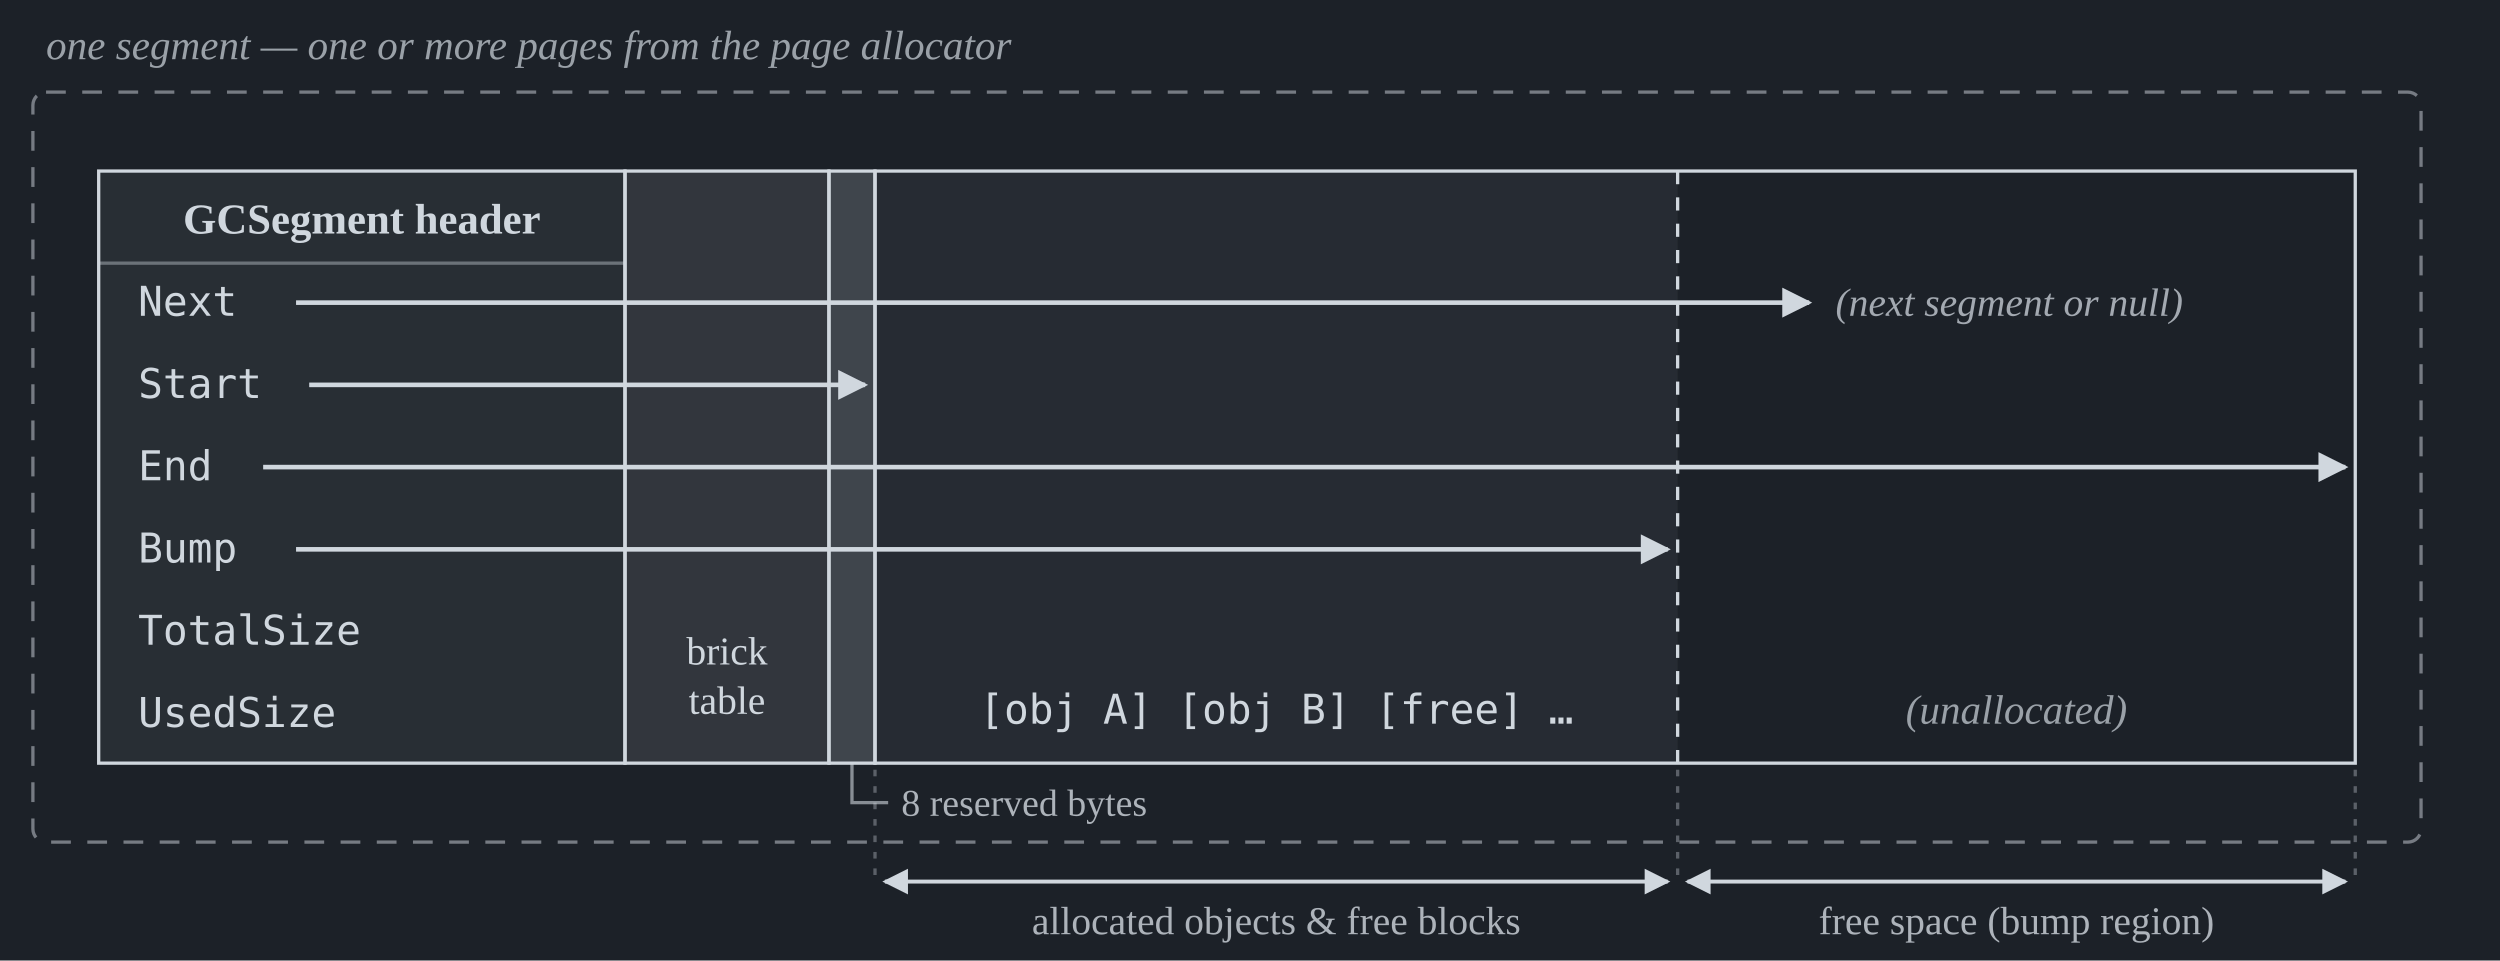
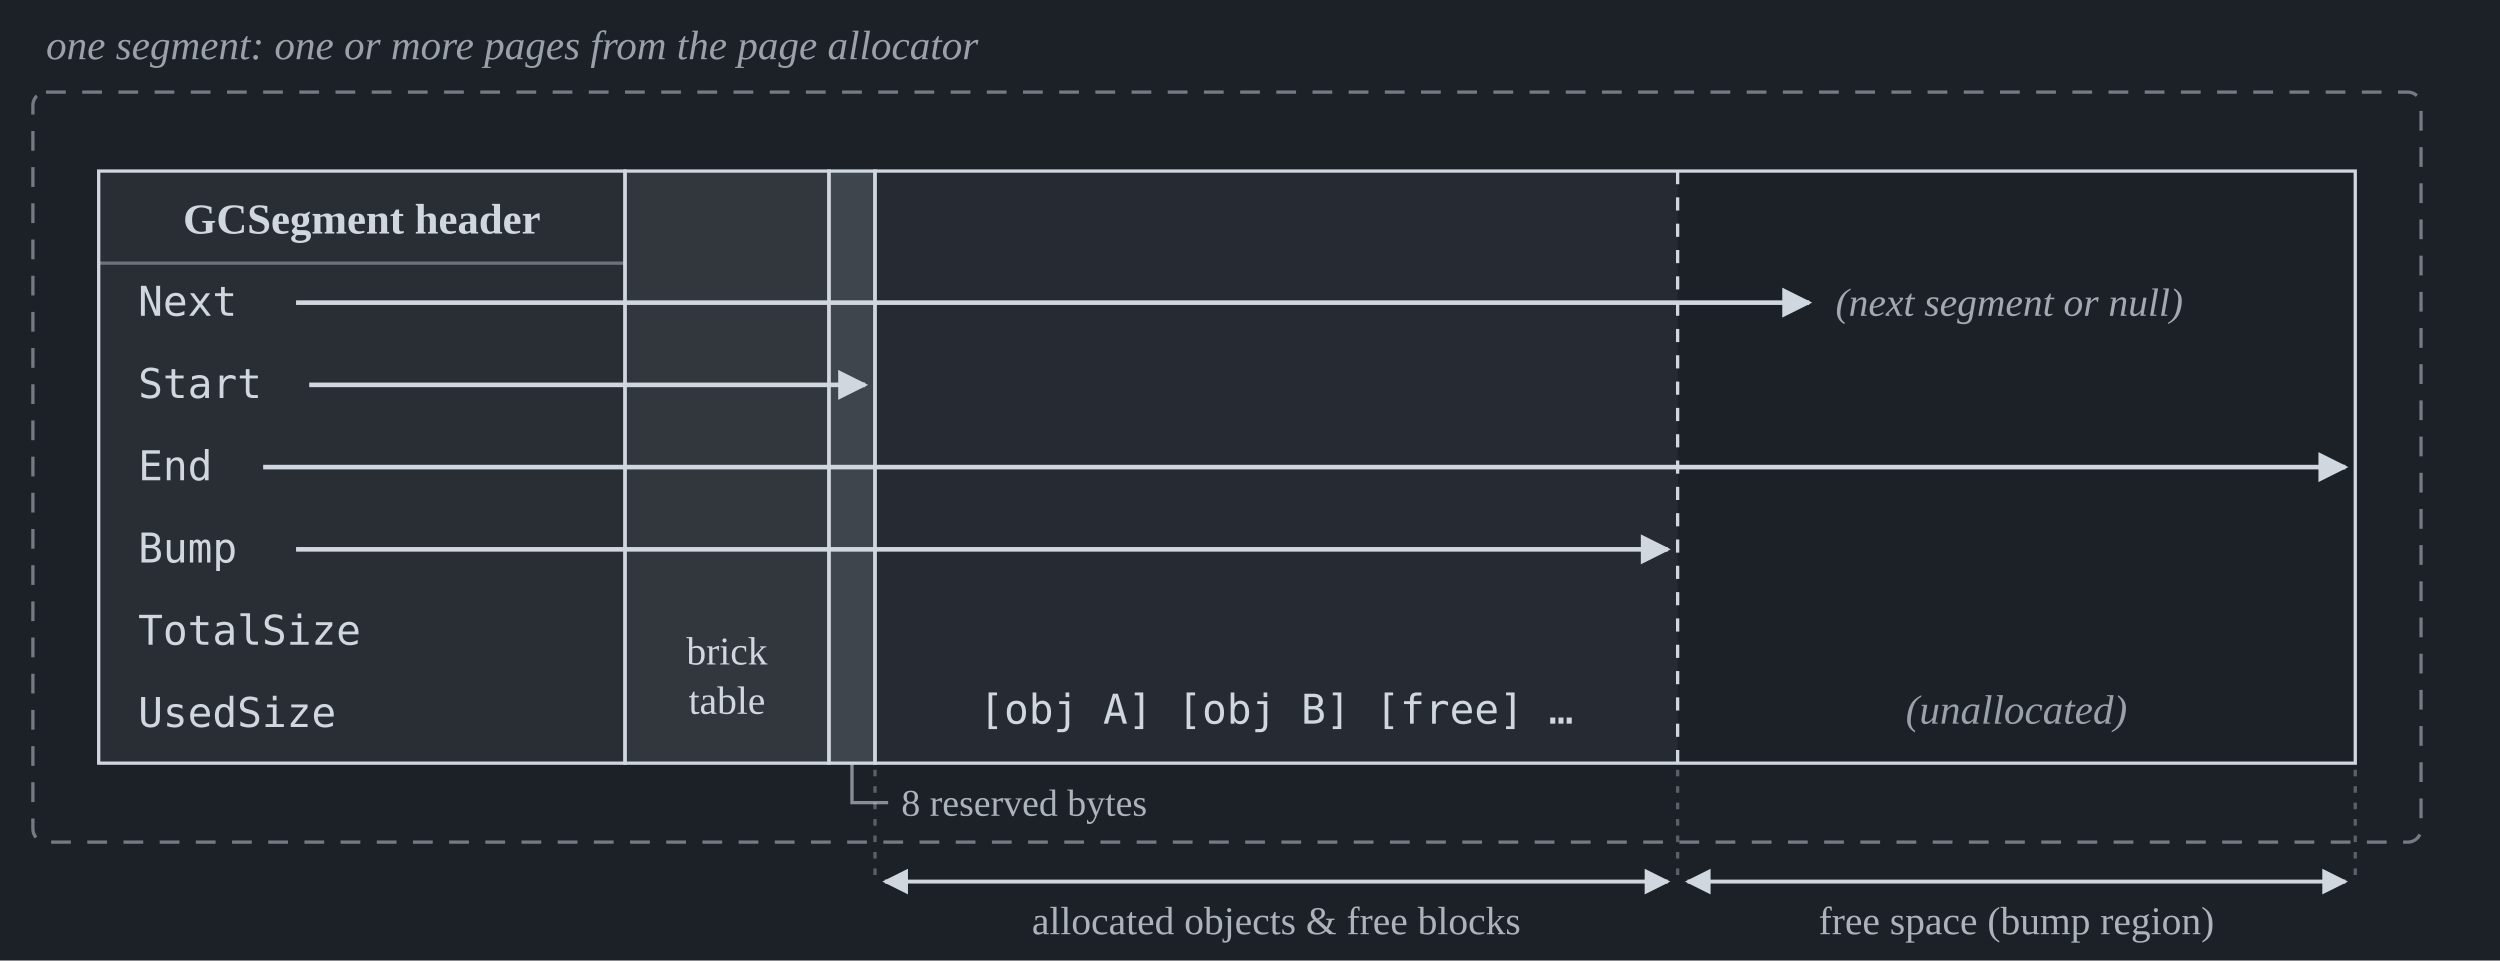
<svg xmlns="http://www.w3.org/2000/svg" viewBox="0 0 760 292" role="img" aria-label="Memory layout of one GC segment: the GCSegment header, the brick table, 8 reserved bytes, then the usable region. Start points at the first usable byte, Bump at the boundary between allocated objects and free space, End one past the last byte, Next at the following segment.">
  <style>
    svg { color: #d0d7de; }
    .bg { fill: #1c2128; }
  </style>
  <rect class="bg" x="0" y="0" width="760" height="292" />
  <defs>
    <marker id="seg-ah" viewBox="0 0 10 10" refX="9" refY="5" markerWidth="6.5" markerHeight="6.5" orient="auto-start-reverse">
      <path d="M0,0 L10,5 L0,10 z" fill="currentColor" />
    </marker>
  </defs>
-   <text x="14" y="18" font-size="12.5" font-style="italic" fill="currentColor" fill-opacity="0.7">one segment — one or more pages from the page allocator</text>
+   <text x="14" y="18" font-size="12.5" font-style="italic" fill="currentColor" fill-opacity="0.7">one segment: one or more pages from the page allocator</text>
  <rect x="10" y="28" width="726" height="228" rx="4" fill="none" stroke="currentColor" stroke-opacity="0.5" stroke-dasharray="6 5" />
  <rect x="30" y="52" width="160" height="180" fill="currentColor" fill-opacity="0.07" stroke="currentColor" />
  <text x="110" y="71" text-anchor="middle" font-size="13" font-weight="bold" fill="currentColor">GCSegment header</text>
  <line x1="30" y1="80" x2="190" y2="80" stroke="currentColor" stroke-opacity="0.4" />
  <g font-family="ui-monospace, SFMono-Regular, Menlo, Consolas, monospace" font-size="12.5" fill="currentColor">
    <text x="42" y="96">Next</text>
    <text x="42" y="121">Start</text>
    <text x="42" y="146">End</text>
    <text x="42" y="171">Bump</text>
    <text x="42" y="196">TotalSize</text>
    <text x="42" y="221">UsedSize</text>
  </g>
  <rect x="190" y="52" width="62" height="180" fill="currentColor" fill-opacity="0.12" stroke="currentColor" />
  <text x="221" y="202" text-anchor="middle" font-size="12" fill="currentColor">brick</text>
  <text x="221" y="217" text-anchor="middle" font-size="12" fill="currentColor">table</text>
  <rect x="252" y="52" width="14" height="180" fill="currentColor" fill-opacity="0.2" stroke="currentColor" />
  <polyline points="259,232 259,244 270,244" fill="none" stroke="currentColor" stroke-opacity="0.6" />
  <text x="274" y="248" font-size="11.5" fill="currentColor" fill-opacity="0.8">8 reserved bytes</text>
  <rect x="266" y="52" width="244" height="180" fill="currentColor" fill-opacity="0.06" />
  <rect x="266" y="52" width="450" height="180" fill="none" stroke="currentColor" />
  <line x1="510" y1="52" x2="510" y2="232" stroke="currentColor" stroke-dasharray="4 4" />
  <text x="388" y="220" text-anchor="middle" font-size="12.5" font-family="ui-monospace, SFMono-Regular, Menlo, Consolas, monospace" fill="currentColor">[obj A] [obj B] [free] …</text>
  <text x="613" y="220" text-anchor="middle" font-size="12.5" font-style="italic" fill="currentColor" fill-opacity="0.7">(unallocated)</text>
  <g stroke="currentColor" stroke-width="1.4">
    <line x1="90" y1="92" x2="550" y2="92" marker-end="url(#seg-ah)" />
    <line x1="94" y1="117" x2="263" y2="117" marker-end="url(#seg-ah)" />
    <line x1="80" y1="142" x2="713" y2="142" marker-end="url(#seg-ah)" />
    <line x1="90" y1="167" x2="507" y2="167" marker-end="url(#seg-ah)" />
  </g>
  <text x="558" y="96" font-size="12" font-style="italic" fill="currentColor" fill-opacity="0.75">(next segment or null)</text>
  <g stroke="currentColor" stroke-opacity="0.35" stroke-dasharray="2 3">
    <line x1="266" y1="234" x2="266" y2="268" />
    <line x1="510" y1="234" x2="510" y2="268" />
    <line x1="716" y1="234" x2="716" y2="268" />
  </g>
  <g stroke="currentColor" stroke-width="1.2">
    <line x1="269" y1="268" x2="507" y2="268" marker-start="url(#seg-ah)" marker-end="url(#seg-ah)" />
    <line x1="513" y1="268" x2="713" y2="268" marker-start="url(#seg-ah)" marker-end="url(#seg-ah)" />
  </g>
  <g font-size="12" fill="currentColor" fill-opacity="0.8" text-anchor="middle">
    <text x="388" y="284">allocated objects &amp; free blocks</text>
    <text x="613" y="284">free space (bump region)</text>
  </g>
</svg>
